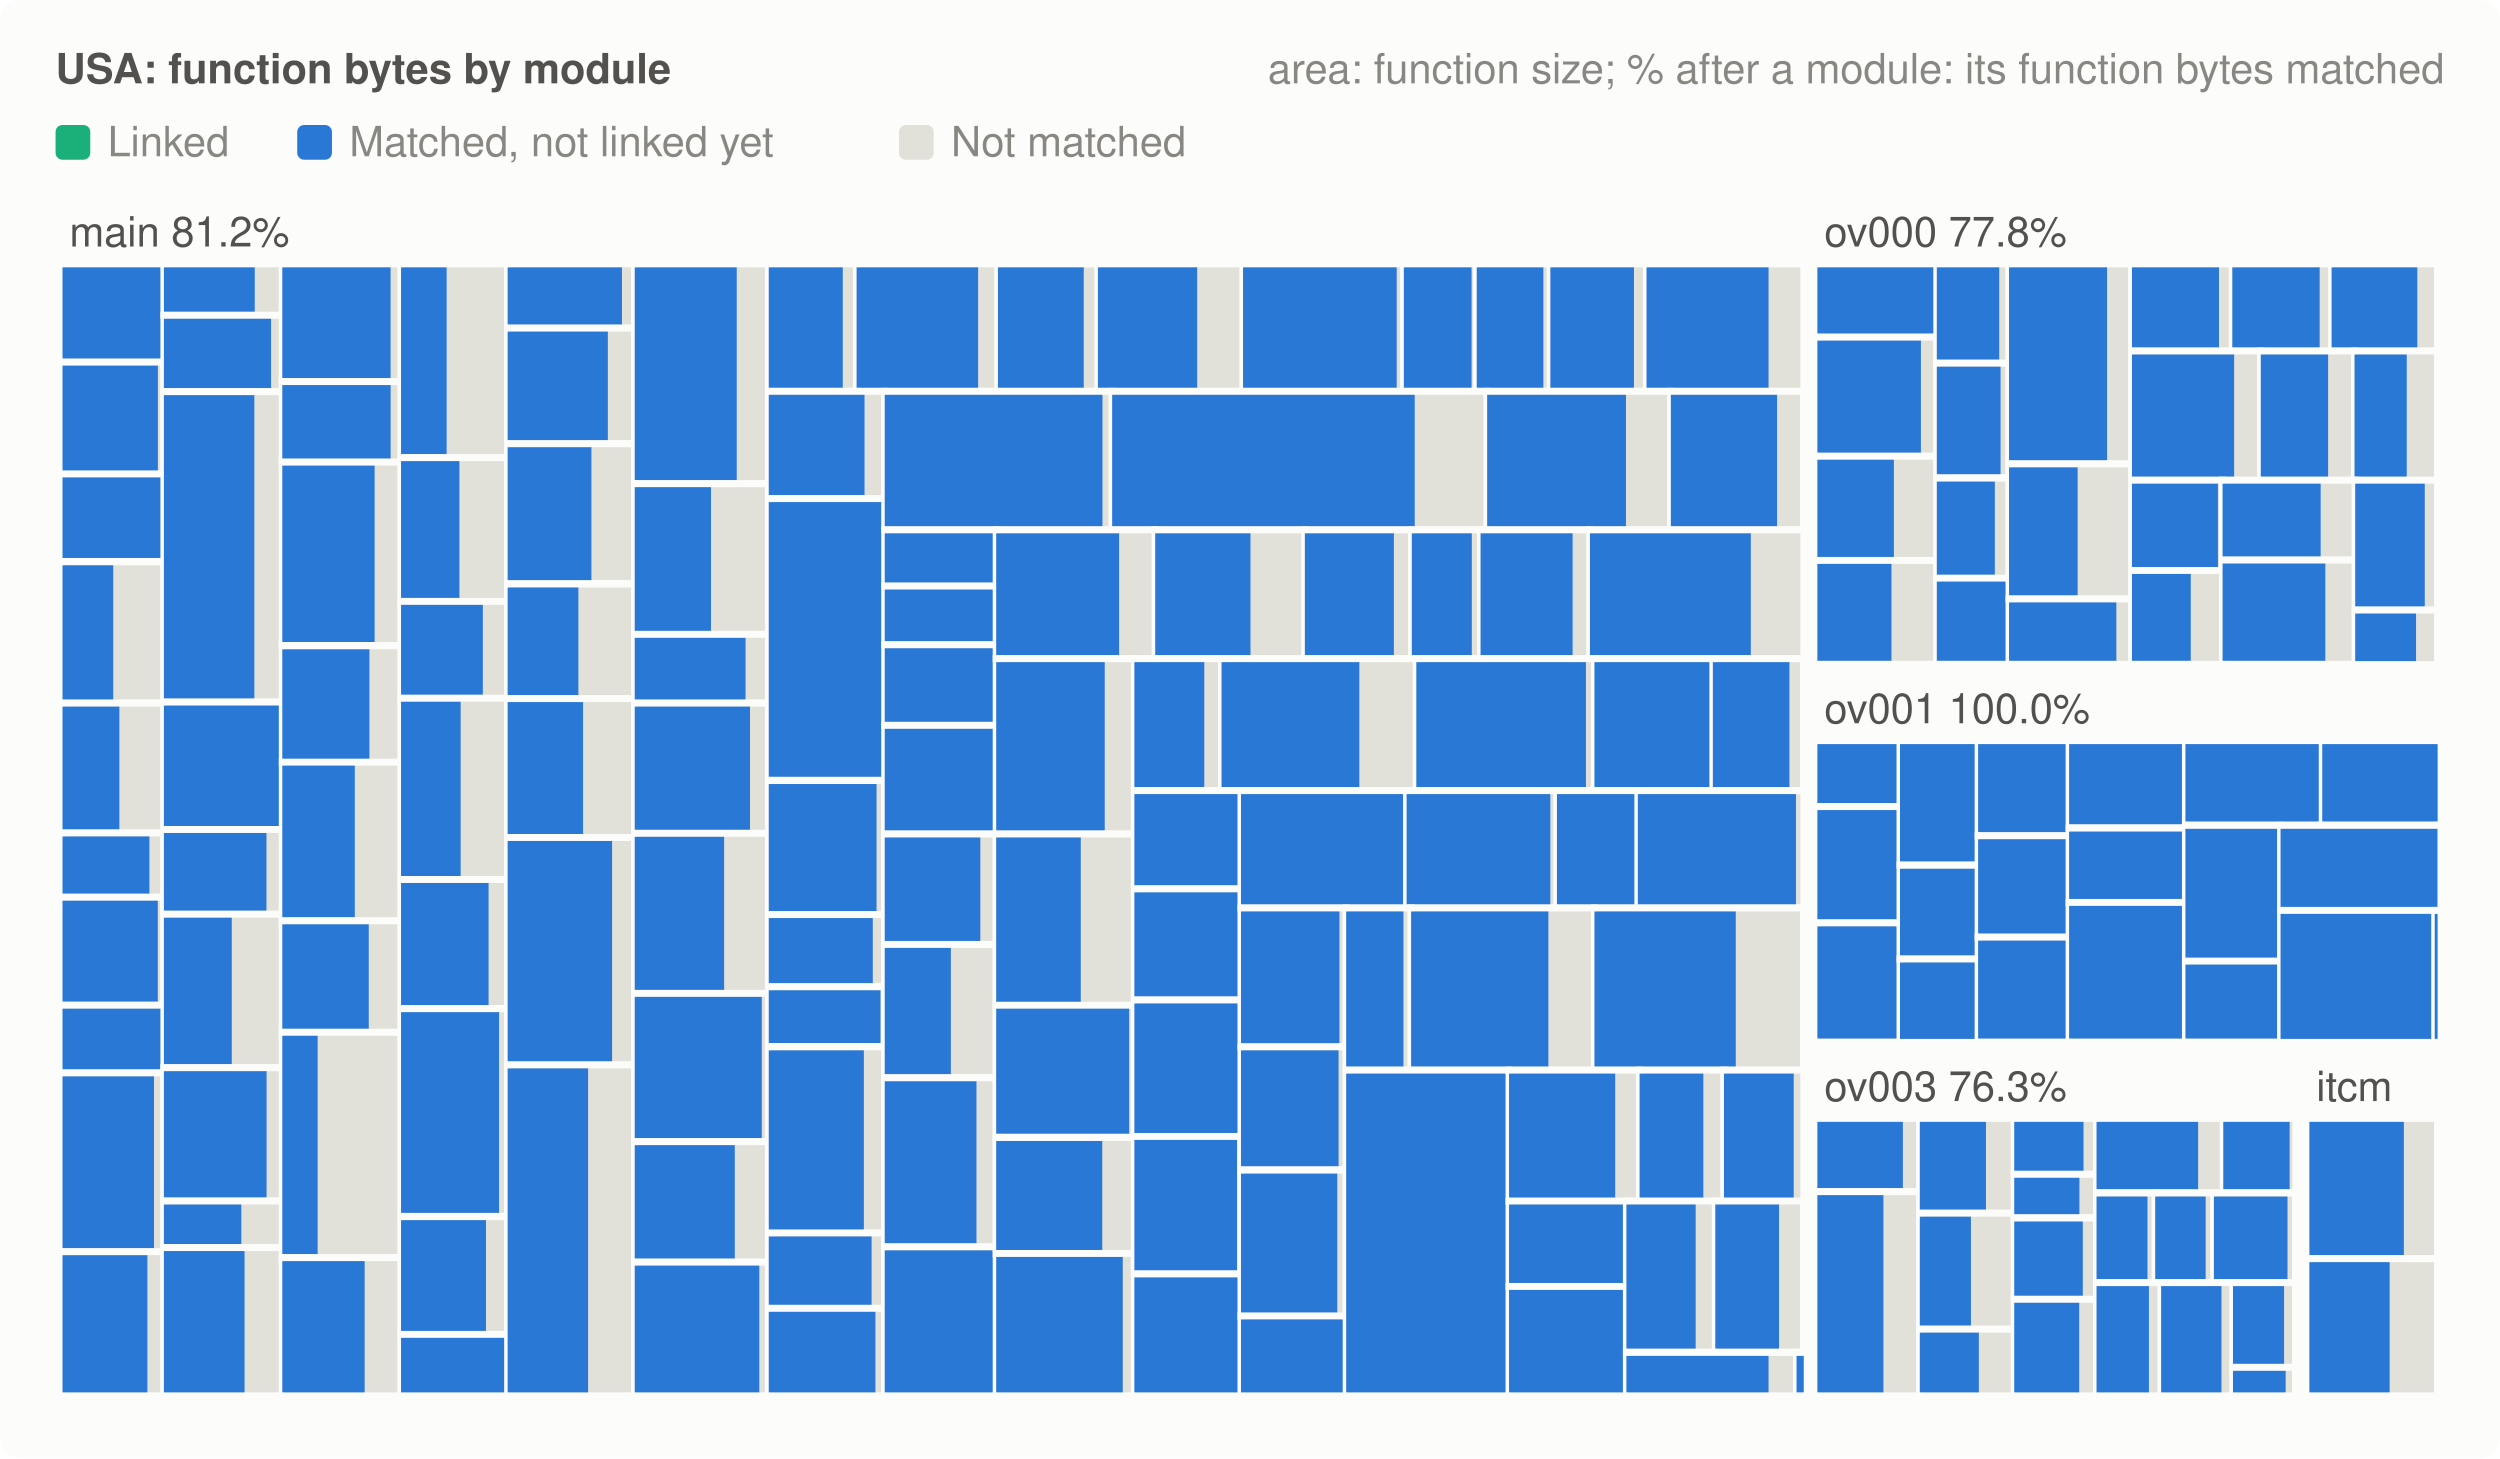
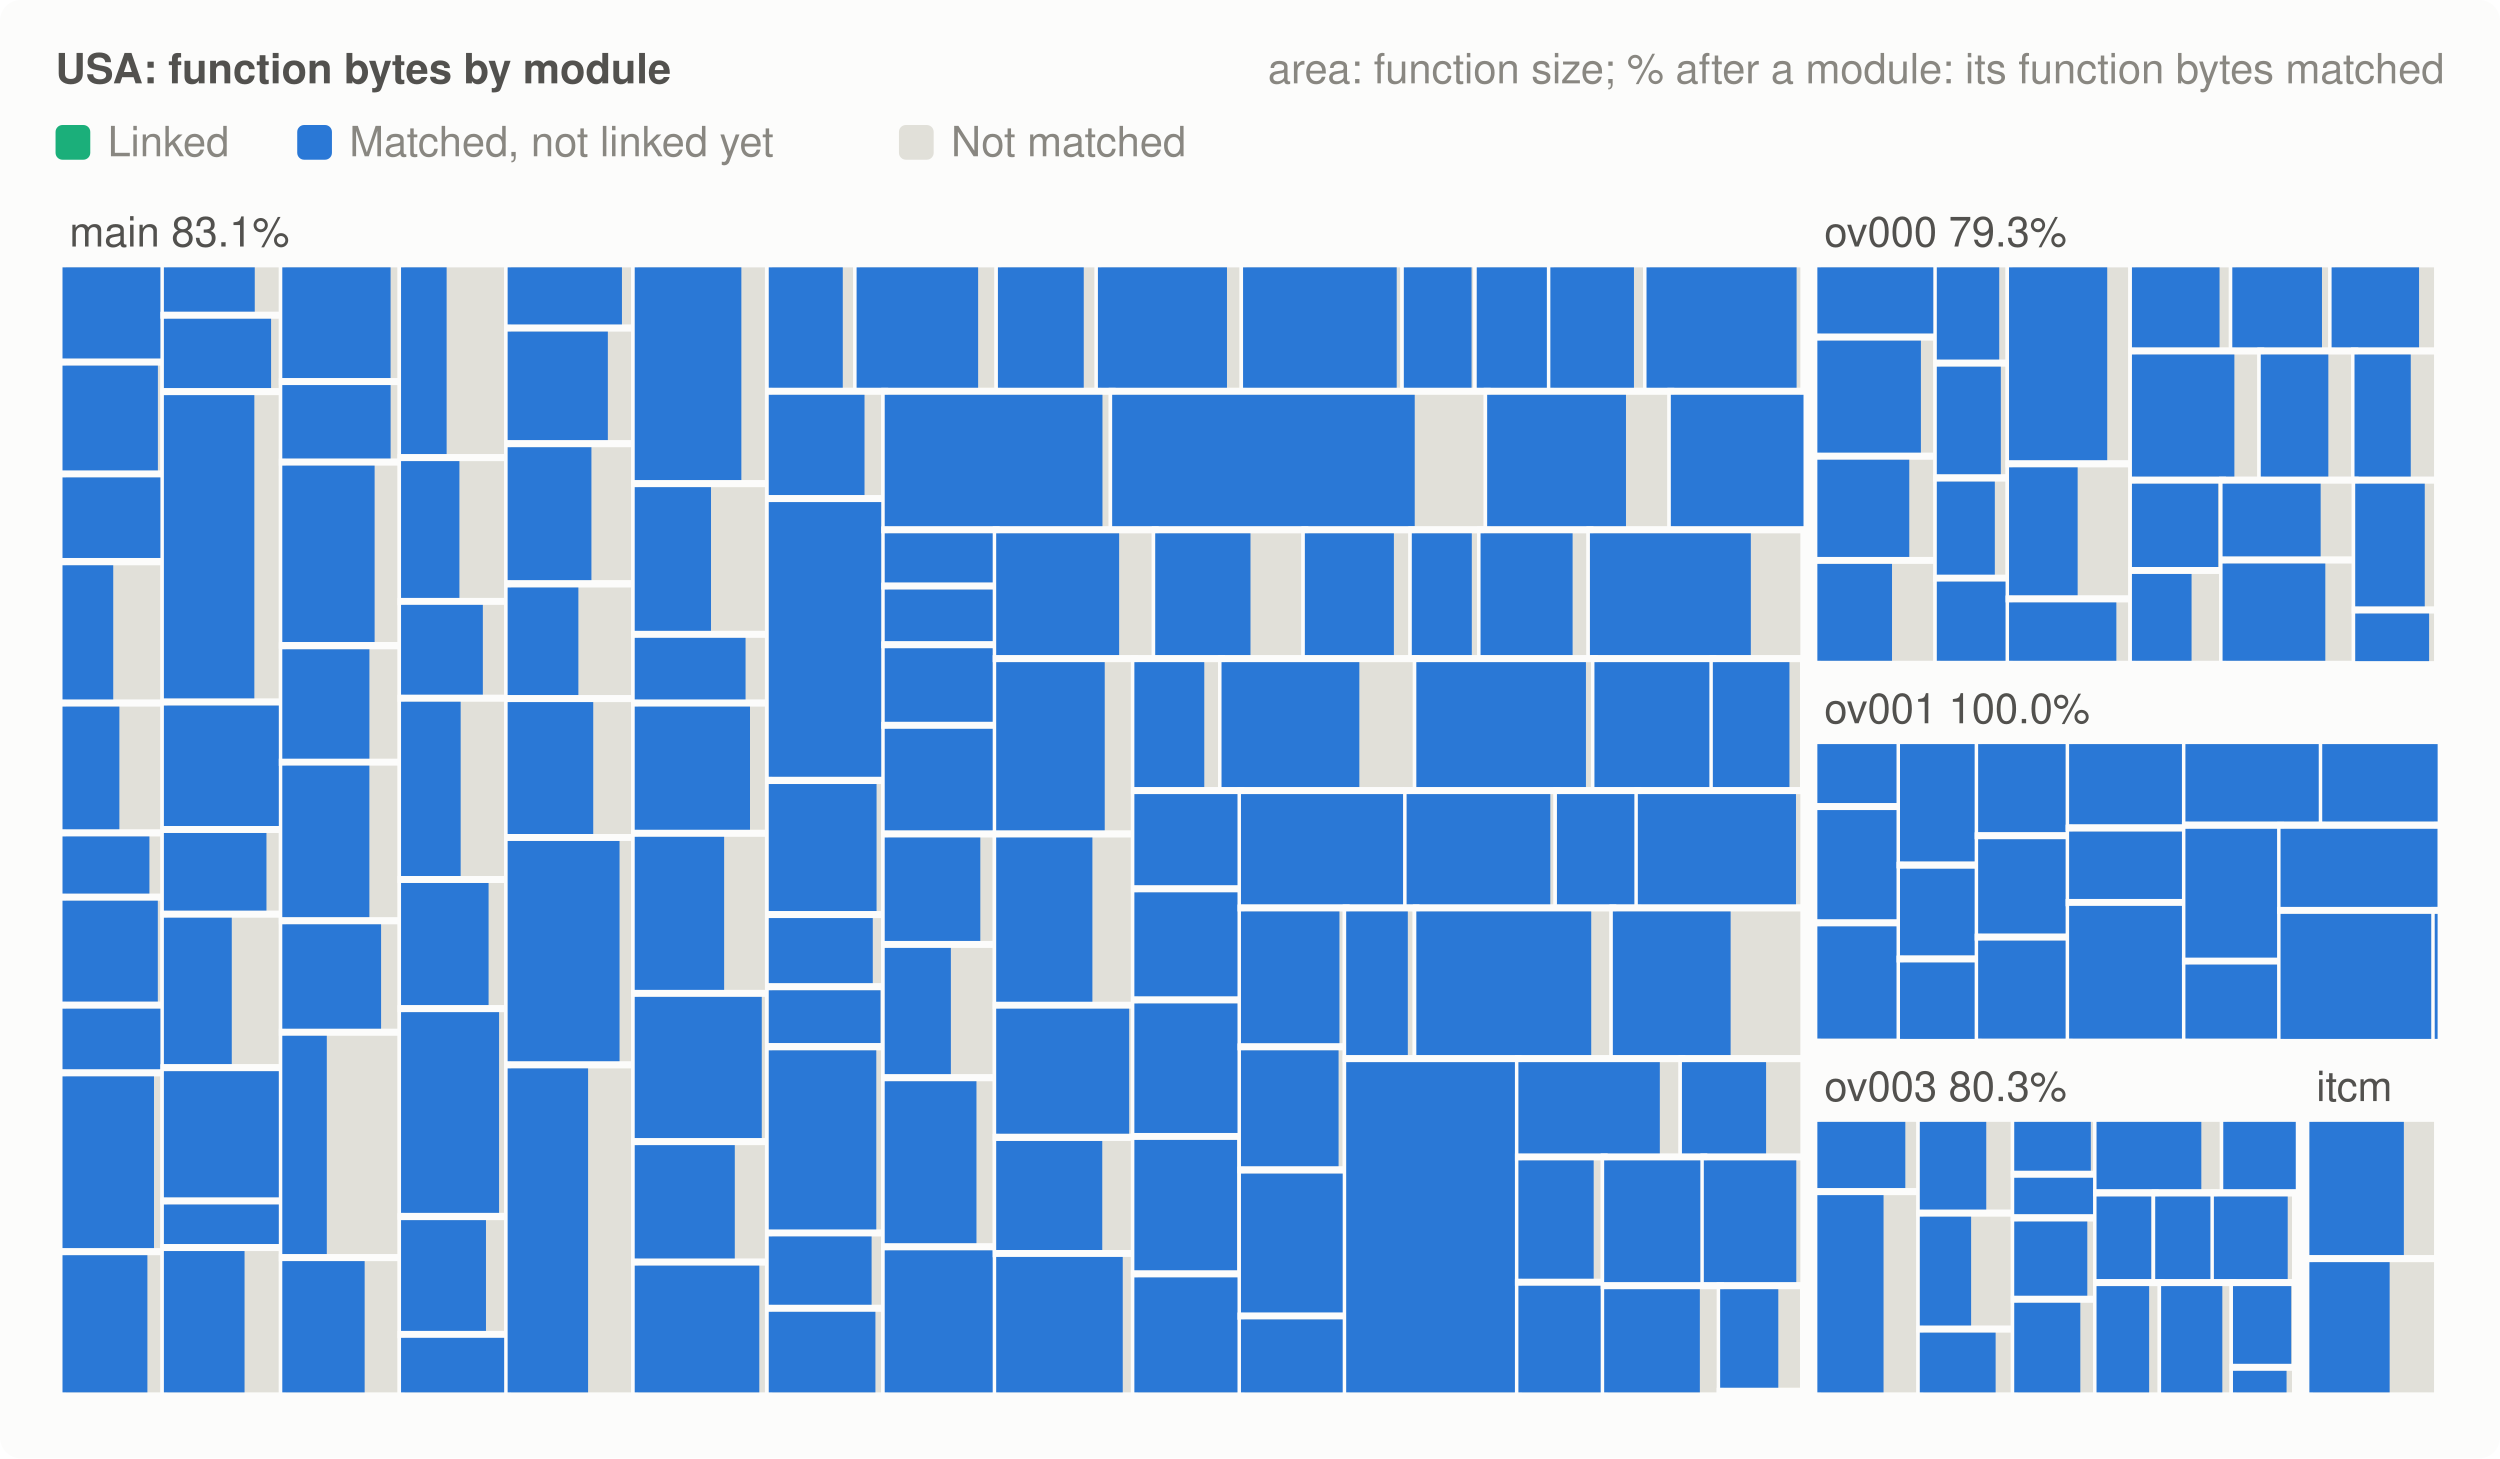
<svg xmlns="http://www.w3.org/2000/svg" viewBox="0 0 720 420" width="720" height="420" role="img" aria-label="Matched and linked code by module (USA)">
  <style>.bg{fill:#fcfcfb}.lbl{fill:#52514e}.muted{fill:#898781}.todo{fill:#e1e0d9}.gap{stroke:#fcfcfb}.matched{fill:#2a78d6}.linked{fill:#1baf7a}@media (prefers-color-scheme: dark){.bg{fill:#1a1a19}.lbl{fill:#c3c2b7}.muted{fill:#898781}.todo{fill:#2c2c2a}.gap{stroke:#1a1a19}.matched{fill:#3987e5}.linked{fill:#199e70}}text{font:12px -apple-system,BlinkMacSystemFont,'Segoe UI',Helvetica,Arial,sans-serif}.head{font-weight:600}</style>
  <rect class="bg" width="720" height="420" rx="6" />
  <text class="lbl head" x="16" y="24">USA: function bytes by module</text>
  <text class="muted" x="704" y="24" text-anchor="end">area: function size; % after a module: its function bytes matched</text>
  <rect class="linked" x="16" y="36" width="10" height="10" rx="2" />
  <text class="muted" x="31" y="45">Linked</text>
  <rect class="matched" x="85.6" y="36" width="10" height="10" rx="2" />
  <text class="muted" x="100.6" y="45">Matched, not linked yet</text>
  <rect class="todo" x="258.9" y="36" width="10" height="10" rx="2" />
  <text class="muted" x="273.9" y="45">Not matched</text>
  <rect class="todo gap" x="18.0" y="76.0" width="29.2" height="28.3" stroke-width="2" />
  <rect class="matched" x="18.0" y="77.0" width="29.16" height="26.3" />
  <rect class="todo gap" x="18.0" y="104.3" width="29.2" height="32.3" stroke-width="2" />
  <rect class="matched" x="18.0" y="105.3" width="27.47" height="30.3" />
  <rect class="todo gap" x="18.0" y="136.5" width="29.2" height="25.2" stroke-width="2" />
  <rect class="matched" x="18.0" y="137.5" width="28.68" height="23.2" />
  <rect class="todo gap" x="18.0" y="161.8" width="29.2" height="40.7" stroke-width="2" />
  <rect class="matched" x="18.0" y="162.8" width="14.61" height="38.7" />
  <rect class="todo gap" x="18.0" y="202.5" width="29.2" height="37.4" stroke-width="2" />
  <rect class="matched" x="18.0" y="203.5" width="16.38" height="35.4" />
  <rect class="todo gap" x="18.0" y="239.9" width="29.2" height="18.5" stroke-width="2" />
  <rect class="matched" x="18.0" y="240.9" width="25.03" height="16.5" />
  <rect class="todo gap" x="18.0" y="258.4" width="29.2" height="31.1" stroke-width="2" />
  <rect class="matched" x="18.0" y="259.4" width="27.45" height="29.1" />
  <rect class="todo gap" x="18.0" y="289.5" width="29.2" height="19.5" stroke-width="2" />
  <rect class="matched" x="18.0" y="290.5" width="29.04" height="17.5" />
  <rect class="todo gap" x="18.0" y="309.0" width="29.2" height="51.5" stroke-width="2" />
  <rect class="matched" x="18.0" y="310.0" width="26.35" height="49.5" />
  <rect class="todo gap" x="18.0" y="360.5" width="29.2" height="41.5" stroke-width="2" />
  <rect class="matched" x="18.0" y="361.5" width="24.45" height="39.5" />
  <rect class="todo gap" x="47.2" y="76.0" width="34.1" height="14.8" stroke-width="2" />
  <rect class="matched" x="47.2" y="77.0" width="26.17" height="12.8" />
  <rect class="todo gap" x="47.2" y="90.8" width="34.1" height="22.0" stroke-width="2" />
  <rect class="matched" x="47.2" y="91.8" width="30.87" height="20.0" />
  <rect class="todo gap" x="47.2" y="112.8" width="34.1" height="89.4" stroke-width="2" />
  <rect class="matched" x="47.2" y="113.8" width="26.05" height="87.4" />
  <rect class="todo gap" x="47.2" y="202.2" width="34.1" height="36.7" stroke-width="2" />
  <rect class="matched" x="47.2" y="203.2" width="34.13" height="34.7" />
  <rect class="todo gap" x="47.2" y="238.9" width="34.1" height="24.4" stroke-width="2" />
  <rect class="matched" x="47.2" y="239.9" width="29.54" height="22.4" />
  <rect class="todo gap" x="47.2" y="263.3" width="34.1" height="44.2" stroke-width="2" />
  <rect class="matched" x="47.2" y="264.3" width="19.55" height="42.2" />
  <rect class="todo gap" x="47.2" y="307.5" width="34.1" height="38.4" stroke-width="2" />
-   <rect class="matched" x="47.2" y="308.5" width="29.57" height="36.4" />
+   <rect class="matched" x="47.2" y="308.5" width="34.13" height="36.4" />
  <rect class="todo gap" x="47.2" y="345.9" width="34.1" height="13.4" stroke-width="2" />
-   <rect class="matched" x="47.2" y="346.9" width="22.30" height="11.4" />
+   <rect class="matched" x="47.2" y="346.9" width="34.13" height="11.4" />
  <rect class="todo gap" x="47.2" y="359.3" width="34.1" height="42.7" stroke-width="2" />
  <rect class="matched" x="47.2" y="360.3" width="23.23" height="40.7" />
  <rect class="todo gap" x="81.3" y="76.0" width="34.2" height="33.9" stroke-width="2" />
  <rect class="matched" x="81.3" y="77.0" width="31.19" height="31.9" />
  <rect class="todo gap" x="81.3" y="109.9" width="34.2" height="23.2" stroke-width="2" />
  <rect class="matched" x="81.3" y="110.9" width="31.20" height="21.2" />
  <rect class="todo gap" x="81.3" y="133.1" width="34.2" height="52.8" stroke-width="2" />
  <rect class="matched" x="81.3" y="134.1" width="26.59" height="50.8" />
  <rect class="todo gap" x="81.3" y="186.0" width="34.2" height="33.6" stroke-width="2" />
  <rect class="matched" x="81.3" y="187.0" width="25.09" height="31.6" />
  <rect class="todo gap" x="81.3" y="219.5" width="34.2" height="45.7" stroke-width="2" />
-   <rect class="matched" x="81.3" y="220.5" width="20.88" height="43.7" />
+   <rect class="matched" x="81.3" y="220.5" width="25.08" height="43.7" />
  <rect class="todo gap" x="81.3" y="265.2" width="34.2" height="32.1" stroke-width="2" />
-   <rect class="matched" x="81.3" y="266.2" width="24.90" height="30.1" />
+   <rect class="matched" x="81.3" y="266.2" width="28.45" height="30.1" />
  <rect class="todo gap" x="81.3" y="297.3" width="34.2" height="64.9" stroke-width="2" />
-   <rect class="matched" x="81.3" y="298.3" width="10.18" height="62.9" />
+   <rect class="matched" x="81.3" y="298.3" width="12.82" height="62.9" />
  <rect class="todo gap" x="81.3" y="362.2" width="34.2" height="39.8" stroke-width="2" />
  <rect class="matched" x="81.3" y="363.2" width="23.72" height="37.8" />
  <rect class="todo gap" x="115.5" y="76.0" width="30.7" height="55.8" stroke-width="2" />
  <rect class="matched" x="115.5" y="77.0" width="13.13" height="53.8" />
  <rect class="todo gap" x="115.5" y="131.8" width="30.7" height="41.5" stroke-width="2" />
  <rect class="matched" x="115.5" y="132.8" width="16.81" height="39.5" />
  <rect class="todo gap" x="115.5" y="173.2" width="30.7" height="27.9" stroke-width="2" />
  <rect class="matched" x="115.5" y="174.2" width="23.56" height="25.9" />
  <rect class="todo gap" x="115.5" y="201.1" width="30.7" height="52.2" stroke-width="2" />
  <rect class="matched" x="115.5" y="202.1" width="17.17" height="50.2" />
  <rect class="todo gap" x="115.5" y="253.3" width="30.7" height="37.2" stroke-width="2" />
  <rect class="matched" x="115.5" y="254.3" width="25.21" height="35.2" />
  <rect class="todo gap" x="115.5" y="290.5" width="30.7" height="59.8" stroke-width="2" />
  <rect class="matched" x="115.5" y="291.5" width="28.23" height="57.8" />
  <rect class="todo gap" x="115.5" y="350.4" width="30.7" height="34.0" stroke-width="2" />
  <rect class="matched" x="115.5" y="351.4" width="24.46" height="32.0" />
  <rect class="todo gap" x="115.5" y="384.3" width="30.7" height="17.7" stroke-width="2" />
  <rect class="matched" x="115.5" y="385.3" width="30.70" height="15.7" />
  <rect class="todo gap" x="146.2" y="76.0" width="36.6" height="18.5" stroke-width="2" />
  <rect class="matched" x="146.2" y="77.0" width="32.92" height="16.5" />
  <rect class="todo gap" x="146.2" y="94.5" width="36.6" height="33.3" stroke-width="2" />
  <rect class="matched" x="146.2" y="95.5" width="28.86" height="31.3" />
  <rect class="todo gap" x="146.2" y="127.8" width="36.6" height="40.3" stroke-width="2" />
  <rect class="matched" x="146.2" y="128.8" width="24.13" height="38.3" />
  <rect class="todo gap" x="146.2" y="168.2" width="36.6" height="33.0" stroke-width="2" />
  <rect class="matched" x="146.2" y="169.2" width="20.37" height="31.0" />
  <rect class="todo gap" x="146.2" y="201.2" width="36.6" height="40.0" stroke-width="2" />
-   <rect class="matched" x="146.2" y="202.2" width="21.73" height="38.0" />
+   <rect class="matched" x="146.2" y="202.2" width="24.65" height="38.0" />
  <rect class="todo gap" x="146.2" y="241.2" width="36.6" height="65.5" stroke-width="2" />
-   <rect class="matched" x="146.2" y="242.2" width="30.08" height="63.5" />
+   <rect class="matched" x="146.2" y="242.2" width="32.23" height="63.5" />
  <rect class="todo gap" x="146.2" y="306.7" width="36.6" height="95.3" stroke-width="2" />
  <rect class="matched" x="146.2" y="307.7" width="23.17" height="93.3" />
  <rect class="todo gap" x="182.8" y="76.0" width="38.5" height="63.3" stroke-width="2" />
-   <rect class="matched" x="182.8" y="77.0" width="29.38" height="61.3" />
+   <rect class="matched" x="182.8" y="77.0" width="30.71" height="61.3" />
  <rect class="todo gap" x="182.8" y="139.3" width="38.5" height="43.4" stroke-width="2" />
  <rect class="matched" x="182.8" y="140.3" width="21.97" height="41.4" />
  <rect class="todo gap" x="182.8" y="182.7" width="38.5" height="19.8" stroke-width="2" />
  <rect class="matched" x="182.8" y="183.7" width="31.92" height="17.8" />
  <rect class="todo gap" x="182.8" y="202.5" width="38.5" height="37.5" stroke-width="2" />
  <rect class="matched" x="182.8" y="203.5" width="33.20" height="35.5" />
  <rect class="todo gap" x="182.8" y="240.0" width="38.5" height="46.1" stroke-width="2" />
  <rect class="matched" x="182.8" y="241.0" width="25.75" height="44.1" />
  <rect class="todo gap" x="182.8" y="286.1" width="38.5" height="42.7" stroke-width="2" />
  <rect class="matched" x="182.8" y="287.1" width="36.59" height="40.7" />
  <rect class="todo gap" x="182.8" y="328.8" width="38.5" height="34.7" stroke-width="2" />
  <rect class="matched" x="182.8" y="329.8" width="28.82" height="32.7" />
  <rect class="todo gap" x="182.8" y="363.5" width="38.5" height="38.5" stroke-width="2" />
  <rect class="matched" x="182.8" y="364.5" width="35.88" height="36.5" />
  <rect class="todo gap" x="221.4" y="76.0" width="25.3" height="36.7" stroke-width="2" />
  <rect class="matched" x="221.4" y="77.0" width="21.32" height="34.7" />
  <rect class="todo gap" x="246.7" y="76.0" width="40.7" height="36.7" stroke-width="2" />
  <rect class="matched" x="246.7" y="77.0" width="35.00" height="34.7" />
  <rect class="todo gap" x="287.4" y="76.0" width="28.9" height="36.7" stroke-width="2" />
  <rect class="matched" x="287.4" y="77.0" width="24.72" height="34.7" />
  <rect class="todo gap" x="316.2" y="76.0" width="41.8" height="36.7" stroke-width="2" />
-   <rect class="matched" x="316.2" y="77.0" width="28.59" height="34.7" />
+   <rect class="matched" x="316.2" y="77.0" width="37.17" height="34.7" />
  <rect class="todo gap" x="358.0" y="76.0" width="46.3" height="36.7" stroke-width="2" />
  <rect class="matched" x="358.0" y="77.0" width="44.25" height="34.7" />
  <rect class="todo gap" x="404.3" y="76.0" width="21.0" height="36.7" stroke-width="2" />
  <rect class="matched" x="404.3" y="77.0" width="19.51" height="34.7" />
  <rect class="todo gap" x="425.3" y="76.0" width="21.2" height="36.7" stroke-width="2" />
-   <rect class="matched" x="425.3" y="77.0" width="19.19" height="34.7" />
+   <rect class="matched" x="425.3" y="77.0" width="21.19" height="34.7" />
  <rect class="todo gap" x="446.5" y="76.0" width="27.7" height="36.7" stroke-width="2" />
  <rect class="matched" x="446.5" y="77.0" width="24.08" height="34.7" />
  <rect class="todo gap" x="474.2" y="76.0" width="45.3" height="36.7" stroke-width="2" />
-   <rect class="matched" x="474.2" y="77.0" width="35.14" height="34.7" />
+   <rect class="matched" x="474.2" y="77.0" width="43.22" height="34.7" />
  <rect class="todo gap" x="221.4" y="112.7" width="33.4" height="30.9" stroke-width="2" />
  <rect class="matched" x="221.4" y="113.7" width="27.58" height="28.9" />
  <rect class="todo gap" x="221.4" y="143.6" width="33.4" height="81.1" stroke-width="2" />
  <rect class="matched" x="221.4" y="144.6" width="33.43" height="79.1" />
  <rect class="todo gap" x="221.4" y="224.8" width="33.4" height="38.6" stroke-width="2" />
  <rect class="matched" x="221.4" y="225.8" width="31.05" height="36.6" />
  <rect class="todo gap" x="221.4" y="263.4" width="33.4" height="20.8" stroke-width="2" />
  <rect class="matched" x="221.4" y="264.4" width="29.96" height="18.8" />
  <rect class="todo gap" x="221.4" y="284.2" width="33.4" height="17.2" stroke-width="2" />
  <rect class="matched" x="221.4" y="285.2" width="32.18" height="15.2" />
  <rect class="todo gap" x="221.4" y="301.5" width="33.4" height="53.7" stroke-width="2" />
-   <rect class="matched" x="221.4" y="302.5" width="27.39" height="51.7" />
+   <rect class="matched" x="221.4" y="302.5" width="30.97" height="51.7" />
  <rect class="todo gap" x="221.4" y="355.1" width="33.4" height="21.7" stroke-width="2" />
  <rect class="matched" x="221.4" y="356.1" width="29.62" height="19.7" />
  <rect class="todo gap" x="221.4" y="376.8" width="33.4" height="25.2" stroke-width="2" />
  <rect class="matched" x="221.4" y="377.8" width="30.72" height="23.2" />
  <rect class="todo gap" x="254.8" y="112.7" width="65.5" height="39.9" stroke-width="2" />
  <rect class="matched" x="254.8" y="113.7" width="62.71" height="37.9" />
  <rect class="todo gap" x="320.3" y="112.7" width="108.0" height="39.9" stroke-width="2" />
  <rect class="matched" x="320.3" y="113.7" width="87.14" height="37.9" />
  <rect class="todo gap" x="428.3" y="112.7" width="52.9" height="39.9" stroke-width="2" />
  <rect class="matched" x="428.3" y="113.7" width="39.98" height="37.9" />
  <rect class="todo gap" x="481.2" y="112.7" width="38.2" height="39.9" stroke-width="2" />
-   <rect class="matched" x="481.2" y="113.7" width="30.60" height="37.9" />
+   <rect class="matched" x="481.2" y="113.7" width="38.21" height="37.9" />
  <rect class="todo gap" x="254.8" y="152.6" width="32.1" height="16.2" stroke-width="2" />
  <rect class="matched" x="254.8" y="153.6" width="32.14" height="14.2" />
  <rect class="todo gap" x="254.8" y="168.8" width="32.1" height="16.9" stroke-width="2" />
  <rect class="matched" x="254.8" y="169.8" width="32.14" height="14.9" />
  <rect class="todo gap" x="254.8" y="185.7" width="32.1" height="23.2" stroke-width="2" />
  <rect class="matched" x="254.8" y="186.7" width="32.14" height="21.2" />
  <rect class="todo gap" x="254.8" y="208.9" width="32.1" height="31.3" stroke-width="2" />
  <rect class="matched" x="254.8" y="209.9" width="32.14" height="29.3" />
  <rect class="todo gap" x="254.8" y="240.2" width="32.1" height="31.8" stroke-width="2" />
  <rect class="matched" x="254.8" y="241.2" width="27.53" height="29.8" />
  <rect class="todo gap" x="254.8" y="272.0" width="32.1" height="38.4" stroke-width="2" />
  <rect class="matched" x="254.8" y="273.0" width="19.05" height="36.4" />
  <rect class="todo gap" x="254.8" y="310.4" width="32.1" height="48.7" stroke-width="2" />
  <rect class="matched" x="254.8" y="311.4" width="26.42" height="46.7" />
  <rect class="todo gap" x="254.8" y="359.1" width="32.1" height="42.9" stroke-width="2" />
  <rect class="matched" x="254.8" y="360.1" width="32.14" height="40.9" />
  <rect class="todo gap" x="286.9" y="152.6" width="45.8" height="37.1" stroke-width="2" />
  <rect class="matched" x="286.9" y="153.6" width="35.41" height="35.1" />
  <rect class="todo gap" x="332.7" y="152.6" width="43.1" height="37.1" stroke-width="2" />
  <rect class="matched" x="332.7" y="153.6" width="27.44" height="35.1" />
  <rect class="todo gap" x="375.8" y="152.6" width="30.8" height="37.1" stroke-width="2" />
  <rect class="matched" x="375.8" y="153.6" width="25.64" height="35.1" />
  <rect class="todo gap" x="406.6" y="152.6" width="19.8" height="37.1" stroke-width="2" />
  <rect class="matched" x="406.6" y="153.6" width="17.28" height="35.1" />
  <rect class="todo gap" x="426.4" y="152.6" width="31.5" height="37.1" stroke-width="2" />
  <rect class="matched" x="426.4" y="153.6" width="26.51" height="35.1" />
  <rect class="todo gap" x="457.9" y="152.6" width="61.6" height="37.1" stroke-width="2" />
  <rect class="matched" x="457.9" y="153.6" width="46.34" height="35.1" />
  <rect class="todo gap" x="286.9" y="189.7" width="39.8" height="50.5" stroke-width="2" />
  <rect class="matched" x="286.9" y="190.7" width="31.26" height="48.5" />
  <rect class="todo gap" x="286.9" y="240.2" width="39.8" height="49.4" stroke-width="2" />
-   <rect class="matched" x="286.9" y="241.2" width="24.36" height="47.4" />
+   <rect class="matched" x="286.9" y="241.2" width="27.71" height="47.4" />
  <rect class="todo gap" x="286.9" y="289.5" width="39.8" height="38.0" stroke-width="2" />
  <rect class="matched" x="286.9" y="290.5" width="38.30" height="36.0" />
  <rect class="todo gap" x="286.9" y="327.6" width="39.8" height="33.5" stroke-width="2" />
  <rect class="matched" x="286.9" y="328.6" width="30.55" height="31.5" />
  <rect class="todo gap" x="286.9" y="361.0" width="39.8" height="41.0" stroke-width="2" />
  <rect class="matched" x="286.9" y="362.0" width="36.45" height="39.0" />
  <rect class="todo gap" x="326.7" y="189.7" width="25.1" height="38.0" stroke-width="2" />
  <rect class="matched" x="326.7" y="190.7" width="20.13" height="36.0" />
  <rect class="todo gap" x="351.8" y="189.7" width="56.1" height="38.0" stroke-width="2" />
  <rect class="matched" x="351.8" y="190.7" width="39.69" height="36.0" />
  <rect class="todo gap" x="407.9" y="189.7" width="51.3" height="38.0" stroke-width="2" />
  <rect class="matched" x="407.9" y="190.7" width="48.85" height="36.0" />
  <rect class="todo gap" x="459.2" y="189.7" width="34.1" height="38.0" stroke-width="2" />
  <rect class="matched" x="459.2" y="190.7" width="34.08" height="36.0" />
  <rect class="todo gap" x="493.3" y="189.7" width="26.1" height="38.0" stroke-width="2" />
  <rect class="matched" x="493.3" y="190.7" width="22.06" height="36.0" />
  <rect class="todo gap" x="326.7" y="227.7" width="30.7" height="28.3" stroke-width="2" />
  <rect class="matched" x="326.7" y="228.7" width="29.88" height="26.3" />
  <rect class="todo gap" x="326.7" y="256.0" width="30.7" height="32.0" stroke-width="2" />
  <rect class="matched" x="326.7" y="257.0" width="30.68" height="30.0" />
  <rect class="todo gap" x="326.7" y="288.0" width="30.7" height="39.3" stroke-width="2" />
  <rect class="matched" x="326.7" y="289.0" width="30.68" height="37.3" />
  <rect class="todo gap" x="326.7" y="327.3" width="30.7" height="39.6" stroke-width="2" />
  <rect class="matched" x="326.7" y="328.3" width="29.59" height="37.6" />
  <rect class="todo gap" x="326.7" y="366.9" width="30.7" height="35.1" stroke-width="2" />
  <rect class="matched" x="326.7" y="367.9" width="30.68" height="33.1" />
  <rect class="todo gap" x="357.4" y="227.7" width="47.7" height="33.8" stroke-width="2" />
  <rect class="matched" x="357.4" y="228.7" width="46.82" height="31.8" />
  <rect class="todo gap" x="405.1" y="227.7" width="43.3" height="33.8" stroke-width="2" />
  <rect class="matched" x="405.1" y="228.7" width="41.39" height="31.8" />
  <rect class="todo gap" x="448.4" y="227.7" width="23.3" height="33.8" stroke-width="2" />
  <rect class="matched" x="448.4" y="228.7" width="23.27" height="31.8" />
  <rect class="todo gap" x="471.7" y="227.7" width="47.8" height="33.8" stroke-width="2" />
  <rect class="matched" x="471.7" y="228.7" width="45.54" height="31.8" />
  <rect class="todo gap" x="357.4" y="261.5" width="30.3" height="40.0" stroke-width="2" />
  <rect class="matched" x="357.4" y="262.5" width="28.36" height="38.0" />
  <rect class="todo gap" x="357.4" y="301.5" width="30.3" height="35.4" stroke-width="2" />
  <rect class="matched" x="357.4" y="302.5" width="28.11" height="33.4" />
  <rect class="todo gap" x="357.4" y="337.0" width="30.3" height="42.1" stroke-width="2" />
-   <rect class="matched" x="357.4" y="338.0" width="27.74" height="40.1" />
+   <rect class="matched" x="357.4" y="338.0" width="30.00" height="40.1" />
  <rect class="todo gap" x="357.4" y="379.0" width="30.3" height="23.0" stroke-width="2" />
  <rect class="matched" x="357.4" y="380.0" width="30.30" height="21.0" />
-   <rect class="todo gap" x="387.7" y="261.5" width="18.7" height="46.7" stroke-width="2" />
-   <rect class="matched" x="387.7" y="262.5" width="16.49" height="44.7" />
-   <rect class="todo gap" x="406.4" y="261.5" width="52.8" height="46.7" stroke-width="2" />
-   <rect class="matched" x="406.4" y="262.5" width="39.53" height="44.7" />
-   <rect class="todo gap" x="459.2" y="261.5" width="60.2" height="46.7" stroke-width="2" />
-   <rect class="matched" x="459.2" y="262.5" width="40.70" height="44.7" />
-   <rect class="todo gap" x="387.7" y="308.2" width="46.9" height="93.8" stroke-width="2" />
-   <rect class="matched" x="387.7" y="309.2" width="46.88" height="91.8" />
-   <rect class="todo gap" x="434.6" y="308.2" width="37.6" height="37.8" stroke-width="2" />
-   <rect class="matched" x="434.6" y="309.2" width="30.58" height="35.8" />
-   <rect class="todo gap" x="472.2" y="308.2" width="24.3" height="37.8" stroke-width="2" />
-   <rect class="matched" x="472.2" y="309.2" width="18.36" height="35.8" />
-   <rect class="todo gap" x="496.5" y="308.2" width="23.0" height="37.8" stroke-width="2" />
-   <rect class="matched" x="496.5" y="309.2" width="20.09" height="35.8" />
-   <rect class="todo gap" x="434.6" y="345.9" width="33.8" height="24.6" stroke-width="2" />
-   <rect class="matched" x="434.6" y="346.9" width="32.89" height="22.6" />
-   <rect class="todo gap" x="434.6" y="370.5" width="33.8" height="31.5" stroke-width="2" />
-   <rect class="matched" x="434.6" y="371.5" width="33.76" height="29.5" />
-   <rect class="todo gap" x="468.4" y="345.9" width="25.7" height="43.5" stroke-width="2" />
-   <rect class="matched" x="468.4" y="346.9" width="19.95" height="41.5" />
-   <rect class="todo gap" x="494.0" y="345.9" width="25.4" height="43.5" stroke-width="2" />
-   <rect class="matched" x="494.0" y="346.9" width="18.36" height="41.5" />
-   <rect class="todo gap" x="468.4" y="389.5" width="49.0" height="12.5" stroke-width="2" />
-   <rect class="matched" x="468.4" y="390.5" width="40.94" height="10.5" />
-   <rect class="todo gap" x="517.4" y="389.5" width="2.1" height="12.5" stroke-width="2" />
-   <rect class="matched" x="517.4" y="390.5" width="2.08" height="10.5" />
-   <text class="lbl" x="20.0" y="71.0">main 81.2%</text>
+   <rect class="todo gap" x="387.7" y="261.5" width="20.1" height="43.4" stroke-width="2" />
+   <rect class="matched" x="387.7" y="262.5" width="17.75" height="41.4" />
+   <rect class="todo gap" x="407.9" y="261.5" width="56.6" height="43.4" stroke-width="2" />
+   <rect class="matched" x="407.9" y="262.5" width="50.37" height="41.4" />
+   <rect class="todo gap" x="464.5" y="261.5" width="55.0" height="43.4" stroke-width="2" />
+   <rect class="matched" x="464.5" y="262.5" width="33.92" height="41.4" />
+   <rect class="todo gap" x="387.7" y="304.9" width="49.5" height="97.1" stroke-width="2" />
+   <rect class="matched" x="387.7" y="305.9" width="49.54" height="95.1" />
+   <rect class="todo gap" x="437.3" y="304.9" width="47.1" height="28.4" stroke-width="2" />
+   <rect class="matched" x="437.3" y="305.9" width="40.73" height="26.4" />
+   <rect class="todo gap" x="484.4" y="304.9" width="35.1" height="28.4" stroke-width="2" />
+   <rect class="matched" x="484.4" y="305.9" width="24.23" height="26.4" />
+   <rect class="todo gap" x="437.3" y="333.2" width="24.7" height="36.1" stroke-width="2" />
+   <rect class="matched" x="437.3" y="334.2" width="21.68" height="34.1" />
+   <rect class="todo gap" x="437.3" y="369.3" width="24.7" height="32.7" stroke-width="2" />
+   <rect class="matched" x="437.3" y="370.3" width="24.04" height="30.7" />
+   <rect class="todo gap" x="462.0" y="333.2" width="28.7" height="37.1" stroke-width="2" />
+   <rect class="matched" x="462.0" y="334.2" width="28.71" height="35.1" />
+   <rect class="todo gap" x="490.7" y="333.2" width="28.8" height="37.1" stroke-width="2" />
+   <rect class="matched" x="490.7" y="334.2" width="26.63" height="35.1" />
+   <rect class="todo gap" x="462.0" y="370.3" width="33.5" height="31.7" stroke-width="2" />
+   <rect class="matched" x="462.0" y="371.3" width="27.56" height="29.7" />
+   <rect class="todo gap" x="495.4" y="370.3" width="24.0" height="30.4" stroke-width="2" />
+   <rect class="matched" x="495.4" y="371.3" width="16.75" height="28.4" />
+   <rect class="todo gap" x="495.4" y="400.7" width="24.0" height="1.3" stroke-width="2" />
+   <rect class="matched" x="495.4" y="401.7" width="24.02" height="0.0" />
+   <text class="lbl" x="20.0" y="71.0">main 83.1%</text>
  <rect class="todo gap" x="523.4" y="76.0" width="34.4" height="21.1" stroke-width="2" />
-   <rect class="matched" x="523.4" y="77.0" width="33.66" height="19.1" />
+   <rect class="matched" x="523.4" y="77.0" width="34.38" height="19.1" />
  <rect class="todo gap" x="523.4" y="97.1" width="34.4" height="34.3" stroke-width="2" />
  <rect class="matched" x="523.4" y="98.1" width="29.82" height="32.3" />
  <rect class="todo gap" x="523.4" y="131.4" width="34.4" height="30.1" stroke-width="2" />
-   <rect class="matched" x="523.4" y="132.4" width="22.04" height="28.1" />
+   <rect class="matched" x="523.4" y="132.4" width="26.47" height="28.1" />
  <rect class="todo gap" x="523.4" y="161.4" width="34.4" height="29.9" stroke-width="2" />
-   <rect class="matched" x="523.4" y="162.4" width="21.34" height="27.9" />
+   <rect class="matched" x="523.4" y="162.4" width="21.50" height="27.9" />
  <rect class="todo gap" x="557.8" y="76.0" width="20.8" height="28.6" stroke-width="2" />
  <rect class="matched" x="557.8" y="77.0" width="17.98" height="26.6" />
  <rect class="todo gap" x="557.8" y="104.6" width="20.8" height="33.0" stroke-width="2" />
-   <rect class="matched" x="557.8" y="105.6" width="18.36" height="31.0" />
+   <rect class="matched" x="557.8" y="105.6" width="18.44" height="31.0" />
  <rect class="todo gap" x="557.8" y="137.7" width="20.8" height="28.9" stroke-width="2" />
  <rect class="matched" x="557.8" y="138.7" width="16.71" height="26.9" />
  <rect class="todo gap" x="557.8" y="166.5" width="20.8" height="24.8" stroke-width="2" />
-   <rect class="matched" x="557.8" y="167.5" width="19.94" height="22.8" />
+   <rect class="matched" x="557.8" y="167.5" width="20.13" height="22.8" />
  <rect class="todo gap" x="578.6" y="76.0" width="35.3" height="57.6" stroke-width="2" />
-   <rect class="matched" x="578.6" y="77.0" width="28.24" height="55.6" />
+   <rect class="matched" x="578.6" y="77.0" width="28.28" height="55.6" />
  <rect class="todo gap" x="578.6" y="133.6" width="35.3" height="38.9" stroke-width="2" />
  <rect class="matched" x="578.6" y="134.6" width="19.76" height="36.9" />
  <rect class="todo gap" x="578.6" y="172.5" width="35.3" height="18.8" stroke-width="2" />
  <rect class="matched" x="578.6" y="173.5" width="30.91" height="16.8" />
  <rect class="todo gap" x="614.0" y="76.0" width="28.9" height="25.1" stroke-width="2" />
-   <rect class="matched" x="614.0" y="77.0" width="25.07" height="23.1" />
+   <rect class="matched" x="614.0" y="77.0" width="25.23" height="23.1" />
  <rect class="todo gap" x="642.9" y="76.0" width="28.7" height="25.1" stroke-width="2" />
-   <rect class="matched" x="642.9" y="77.0" width="25.16" height="23.1" />
+   <rect class="matched" x="642.9" y="77.0" width="25.83" height="23.1" />
  <rect class="todo gap" x="671.5" y="76.0" width="30.5" height="25.1" stroke-width="2" />
-   <rect class="matched" x="671.5" y="77.0" width="24.69" height="23.1" />
+   <rect class="matched" x="671.5" y="77.0" width="25.19" height="23.1" />
  <rect class="todo gap" x="614.0" y="101.1" width="37.1" height="37.2" stroke-width="2" />
-   <rect class="matched" x="614.0" y="102.1" width="29.43" height="35.2" />
+   <rect class="matched" x="614.0" y="102.1" width="29.50" height="35.2" />
  <rect class="todo gap" x="651.1" y="101.1" width="27.1" height="37.2" stroke-width="2" />
-   <rect class="matched" x="651.1" y="102.1" width="19.40" height="35.2" />
+   <rect class="matched" x="651.1" y="102.1" width="19.46" height="35.2" />
  <rect class="todo gap" x="678.1" y="101.1" width="23.9" height="37.2" stroke-width="2" />
-   <rect class="matched" x="678.1" y="102.1" width="15.04" height="35.2" />
+   <rect class="matched" x="678.1" y="102.1" width="16.20" height="35.2" />
  <rect class="todo gap" x="614.0" y="138.3" width="26.1" height="26.0" stroke-width="2" />
-   <rect class="matched" x="614.0" y="139.3" width="24.77" height="24.0" />
+   <rect class="matched" x="614.0" y="139.3" width="24.84" height="24.0" />
  <rect class="todo gap" x="614.0" y="164.3" width="26.1" height="27.0" stroke-width="2" />
-   <rect class="matched" x="614.0" y="165.3" width="16.94" height="25.0" />
+   <rect class="matched" x="614.0" y="165.3" width="17.17" height="25.0" />
  <rect class="todo gap" x="640.1" y="138.3" width="38.2" height="23.0" stroke-width="2" />
  <rect class="matched" x="640.1" y="139.3" width="28.25" height="21.0" />
  <rect class="todo gap" x="640.1" y="161.3" width="38.2" height="30.0" stroke-width="2" />
  <rect class="matched" x="640.1" y="162.3" width="29.59" height="28.0" />
  <rect class="todo gap" x="678.3" y="138.3" width="23.7" height="37.4" stroke-width="2" />
  <rect class="matched" x="678.3" y="139.3" width="20.03" height="35.4" />
  <rect class="todo gap" x="678.3" y="175.7" width="23.7" height="15.7" stroke-width="2" />
-   <rect class="matched" x="678.3" y="176.7" width="17.52" height="13.7" />
-   <text class="lbl" x="525.4" y="71.0">ov000 77.8%</text>
+   <rect class="matched" x="678.3" y="176.7" width="21.28" height="13.7" />
+   <text class="lbl" x="525.4" y="71.0">ov000 79.3%</text>
  <rect class="todo gap" x="523.4" y="213.3" width="23.8" height="19.0" stroke-width="2" />
  <rect class="matched" x="523.4" y="214.3" width="23.78" height="17.0" />
  <rect class="todo gap" x="523.4" y="232.3" width="23.8" height="33.5" stroke-width="2" />
  <rect class="matched" x="523.4" y="233.3" width="23.78" height="31.5" />
  <rect class="todo gap" x="523.4" y="265.8" width="23.8" height="34.3" stroke-width="2" />
  <rect class="matched" x="523.4" y="266.8" width="23.78" height="32.3" />
  <rect class="todo gap" x="547.2" y="213.3" width="22.5" height="35.8" stroke-width="2" />
  <rect class="matched" x="547.2" y="214.3" width="22.51" height="33.8" />
  <rect class="todo gap" x="547.2" y="249.2" width="22.5" height="27.0" stroke-width="2" />
  <rect class="matched" x="547.2" y="250.2" width="22.51" height="25.0" />
  <rect class="todo gap" x="547.2" y="276.2" width="22.5" height="24.0" stroke-width="2" />
  <rect class="matched" x="547.2" y="277.2" width="22.51" height="22.0" />
  <rect class="todo gap" x="569.7" y="213.3" width="26.1" height="27.4" stroke-width="2" />
  <rect class="matched" x="569.7" y="214.3" width="26.12" height="25.4" />
  <rect class="todo gap" x="569.7" y="240.7" width="26.1" height="29.2" stroke-width="2" />
  <rect class="matched" x="569.7" y="241.7" width="26.12" height="27.2" />
  <rect class="todo gap" x="569.7" y="269.9" width="26.1" height="30.2" stroke-width="2" />
  <rect class="matched" x="569.7" y="270.9" width="26.12" height="28.2" />
  <rect class="todo gap" x="595.9" y="213.3" width="33.6" height="25.1" stroke-width="2" />
  <rect class="matched" x="595.9" y="214.3" width="33.56" height="23.1" />
  <rect class="todo gap" x="595.9" y="238.5" width="33.6" height="21.5" stroke-width="2" />
  <rect class="matched" x="595.9" y="239.5" width="33.56" height="19.5" />
  <rect class="todo gap" x="595.9" y="259.9" width="33.6" height="40.2" stroke-width="2" />
  <rect class="matched" x="595.9" y="260.9" width="33.56" height="38.2" />
  <rect class="todo gap" x="629.4" y="213.3" width="39.3" height="24.3" stroke-width="2" />
  <rect class="matched" x="629.4" y="214.3" width="39.33" height="22.3" />
  <rect class="todo gap" x="668.8" y="213.3" width="33.2" height="24.3" stroke-width="2" />
  <rect class="matched" x="668.8" y="214.3" width="33.24" height="22.3" />
  <rect class="todo gap" x="629.4" y="237.7" width="27.4" height="39.2" stroke-width="2" />
  <rect class="matched" x="629.4" y="238.7" width="27.38" height="37.2" />
  <rect class="todo gap" x="629.4" y="276.8" width="27.4" height="23.3" stroke-width="2" />
  <rect class="matched" x="629.4" y="277.8" width="27.38" height="21.3" />
  <rect class="todo gap" x="656.8" y="237.7" width="45.2" height="24.5" stroke-width="2" />
  <rect class="matched" x="656.8" y="238.7" width="45.20" height="22.5" />
  <rect class="todo gap" x="656.8" y="262.2" width="44.4" height="38.0" stroke-width="2" />
  <rect class="matched" x="656.8" y="263.2" width="44.37" height="36.0" />
  <rect class="todo gap" x="701.2" y="262.2" width="0.8" height="38.0" stroke-width="2" />
  <rect class="matched" x="701.2" y="263.2" width="0.83" height="36.0" />
  <text class="lbl" x="525.4" y="208.3">ov001 100.0%</text>
  <rect class="todo gap" x="523.4" y="322.1" width="29.5" height="21.1" stroke-width="2" />
-   <rect class="matched" x="523.4" y="323.1" width="24.63" height="19.1" />
+   <rect class="matched" x="523.4" y="323.1" width="25.33" height="19.1" />
  <rect class="todo gap" x="523.4" y="343.2" width="29.5" height="58.8" stroke-width="2" />
-   <rect class="matched" x="523.4" y="344.2" width="19.02" height="56.8" />
+   <rect class="matched" x="523.4" y="344.2" width="19.06" height="56.8" />
  <rect class="todo gap" x="552.9" y="322.1" width="27.2" height="27.3" stroke-width="2" />
-   <rect class="matched" x="552.9" y="323.1" width="19.06" height="25.3" />
+   <rect class="matched" x="552.9" y="323.1" width="19.14" height="25.3" />
  <rect class="todo gap" x="552.9" y="349.4" width="27.2" height="33.4" stroke-width="2" />
-   <rect class="matched" x="552.9" y="350.4" width="14.73" height="31.4" />
+   <rect class="matched" x="552.9" y="350.4" width="14.78" height="31.4" />
  <rect class="todo gap" x="552.9" y="382.8" width="27.2" height="19.2" stroke-width="2" />
-   <rect class="matched" x="552.9" y="383.8" width="17.01" height="17.2" />
+   <rect class="matched" x="552.9" y="383.8" width="21.84" height="17.2" />
  <rect class="todo gap" x="580.1" y="322.1" width="23.7" height="16.1" stroke-width="2" />
-   <rect class="matched" x="580.1" y="323.1" width="19.95" height="14.1" />
+   <rect class="matched" x="580.1" y="323.1" width="22.06" height="14.1" />
  <rect class="todo gap" x="580.1" y="338.2" width="23.7" height="12.5" stroke-width="2" />
-   <rect class="matched" x="580.1" y="339.2" width="18.77" height="10.5" />
+   <rect class="matched" x="580.1" y="339.2" width="23.70" height="10.5" />
  <rect class="todo gap" x="580.1" y="350.8" width="23.7" height="23.4" stroke-width="2" />
-   <rect class="matched" x="580.1" y="351.8" width="19.75" height="21.4" />
+   <rect class="matched" x="580.1" y="351.8" width="21.04" height="21.4" />
  <rect class="todo gap" x="580.1" y="374.2" width="23.7" height="27.8" stroke-width="2" />
-   <rect class="matched" x="580.1" y="375.2" width="18.71" height="25.8" />
+   <rect class="matched" x="580.1" y="375.2" width="19.03" height="25.8" />
  <rect class="todo gap" x="603.8" y="322.1" width="36.5" height="21.4" stroke-width="2" />
-   <rect class="matched" x="603.8" y="323.1" width="29.26" height="19.4" />
+   <rect class="matched" x="603.8" y="323.1" width="30.18" height="19.4" />
  <rect class="todo gap" x="640.3" y="322.1" width="20.9" height="21.4" stroke-width="2" />
-   <rect class="matched" x="640.3" y="323.1" width="19.12" height="19.4" />
+   <rect class="matched" x="640.3" y="323.1" width="20.88" height="19.4" />
  <rect class="todo gap" x="603.8" y="343.6" width="16.9" height="25.8" stroke-width="2" />
-   <rect class="matched" x="603.8" y="344.6" width="14.67" height="23.8" />
+   <rect class="matched" x="603.8" y="344.6" width="15.77" height="23.8" />
  <rect class="todo gap" x="620.7" y="343.6" width="16.9" height="25.8" stroke-width="2" />
-   <rect class="matched" x="620.7" y="344.6" width="14.53" height="23.8" />
+   <rect class="matched" x="620.7" y="344.6" width="16.11" height="23.8" />
  <rect class="todo gap" x="637.6" y="343.6" width="23.5" height="25.8" stroke-width="2" />
-   <rect class="matched" x="637.6" y="344.6" width="21.20" height="23.8" />
+   <rect class="matched" x="637.6" y="344.6" width="21.26" height="23.8" />
  <rect class="todo gap" x="603.8" y="369.4" width="18.6" height="32.6" stroke-width="2" />
-   <rect class="matched" x="603.8" y="370.4" width="15.09" height="30.6" />
+   <rect class="matched" x="603.8" y="370.4" width="15.15" height="30.6" />
  <rect class="todo gap" x="622.4" y="369.4" width="20.7" height="32.6" stroke-width="2" />
-   <rect class="matched" x="622.4" y="370.4" width="17.38" height="30.6" />
+   <rect class="matched" x="622.4" y="370.4" width="17.63" height="30.6" />
  <rect class="todo gap" x="643.1" y="369.4" width="18.0" height="24.4" stroke-width="2" />
-   <rect class="matched" x="643.1" y="370.4" width="14.71" height="22.4" />
+   <rect class="matched" x="643.1" y="370.4" width="16.77" height="22.4" />
  <rect class="todo gap" x="643.1" y="393.8" width="18.0" height="8.2" stroke-width="2" />
-   <rect class="matched" x="643.1" y="394.8" width="15.17" height="6.2" />
-   <text class="lbl" x="525.4" y="317.1">ov003 76.3%</text>
+   <rect class="matched" x="643.1" y="394.8" width="15.43" height="6.2" />
+   <text class="lbl" x="525.4" y="317.1">ov003 80.3%</text>
  <rect class="todo gap" x="665.1" y="322.1" width="36.9" height="40.4" stroke-width="2" />
  <rect class="matched" x="665.1" y="323.1" width="27.21" height="38.4" />
  <rect class="todo gap" x="665.1" y="362.5" width="36.9" height="39.5" stroke-width="2" />
  <rect class="matched" x="665.1" y="363.5" width="23.12" height="37.5" />
  <text class="lbl" x="667.1" y="317.1">itcm</text>
</svg>
